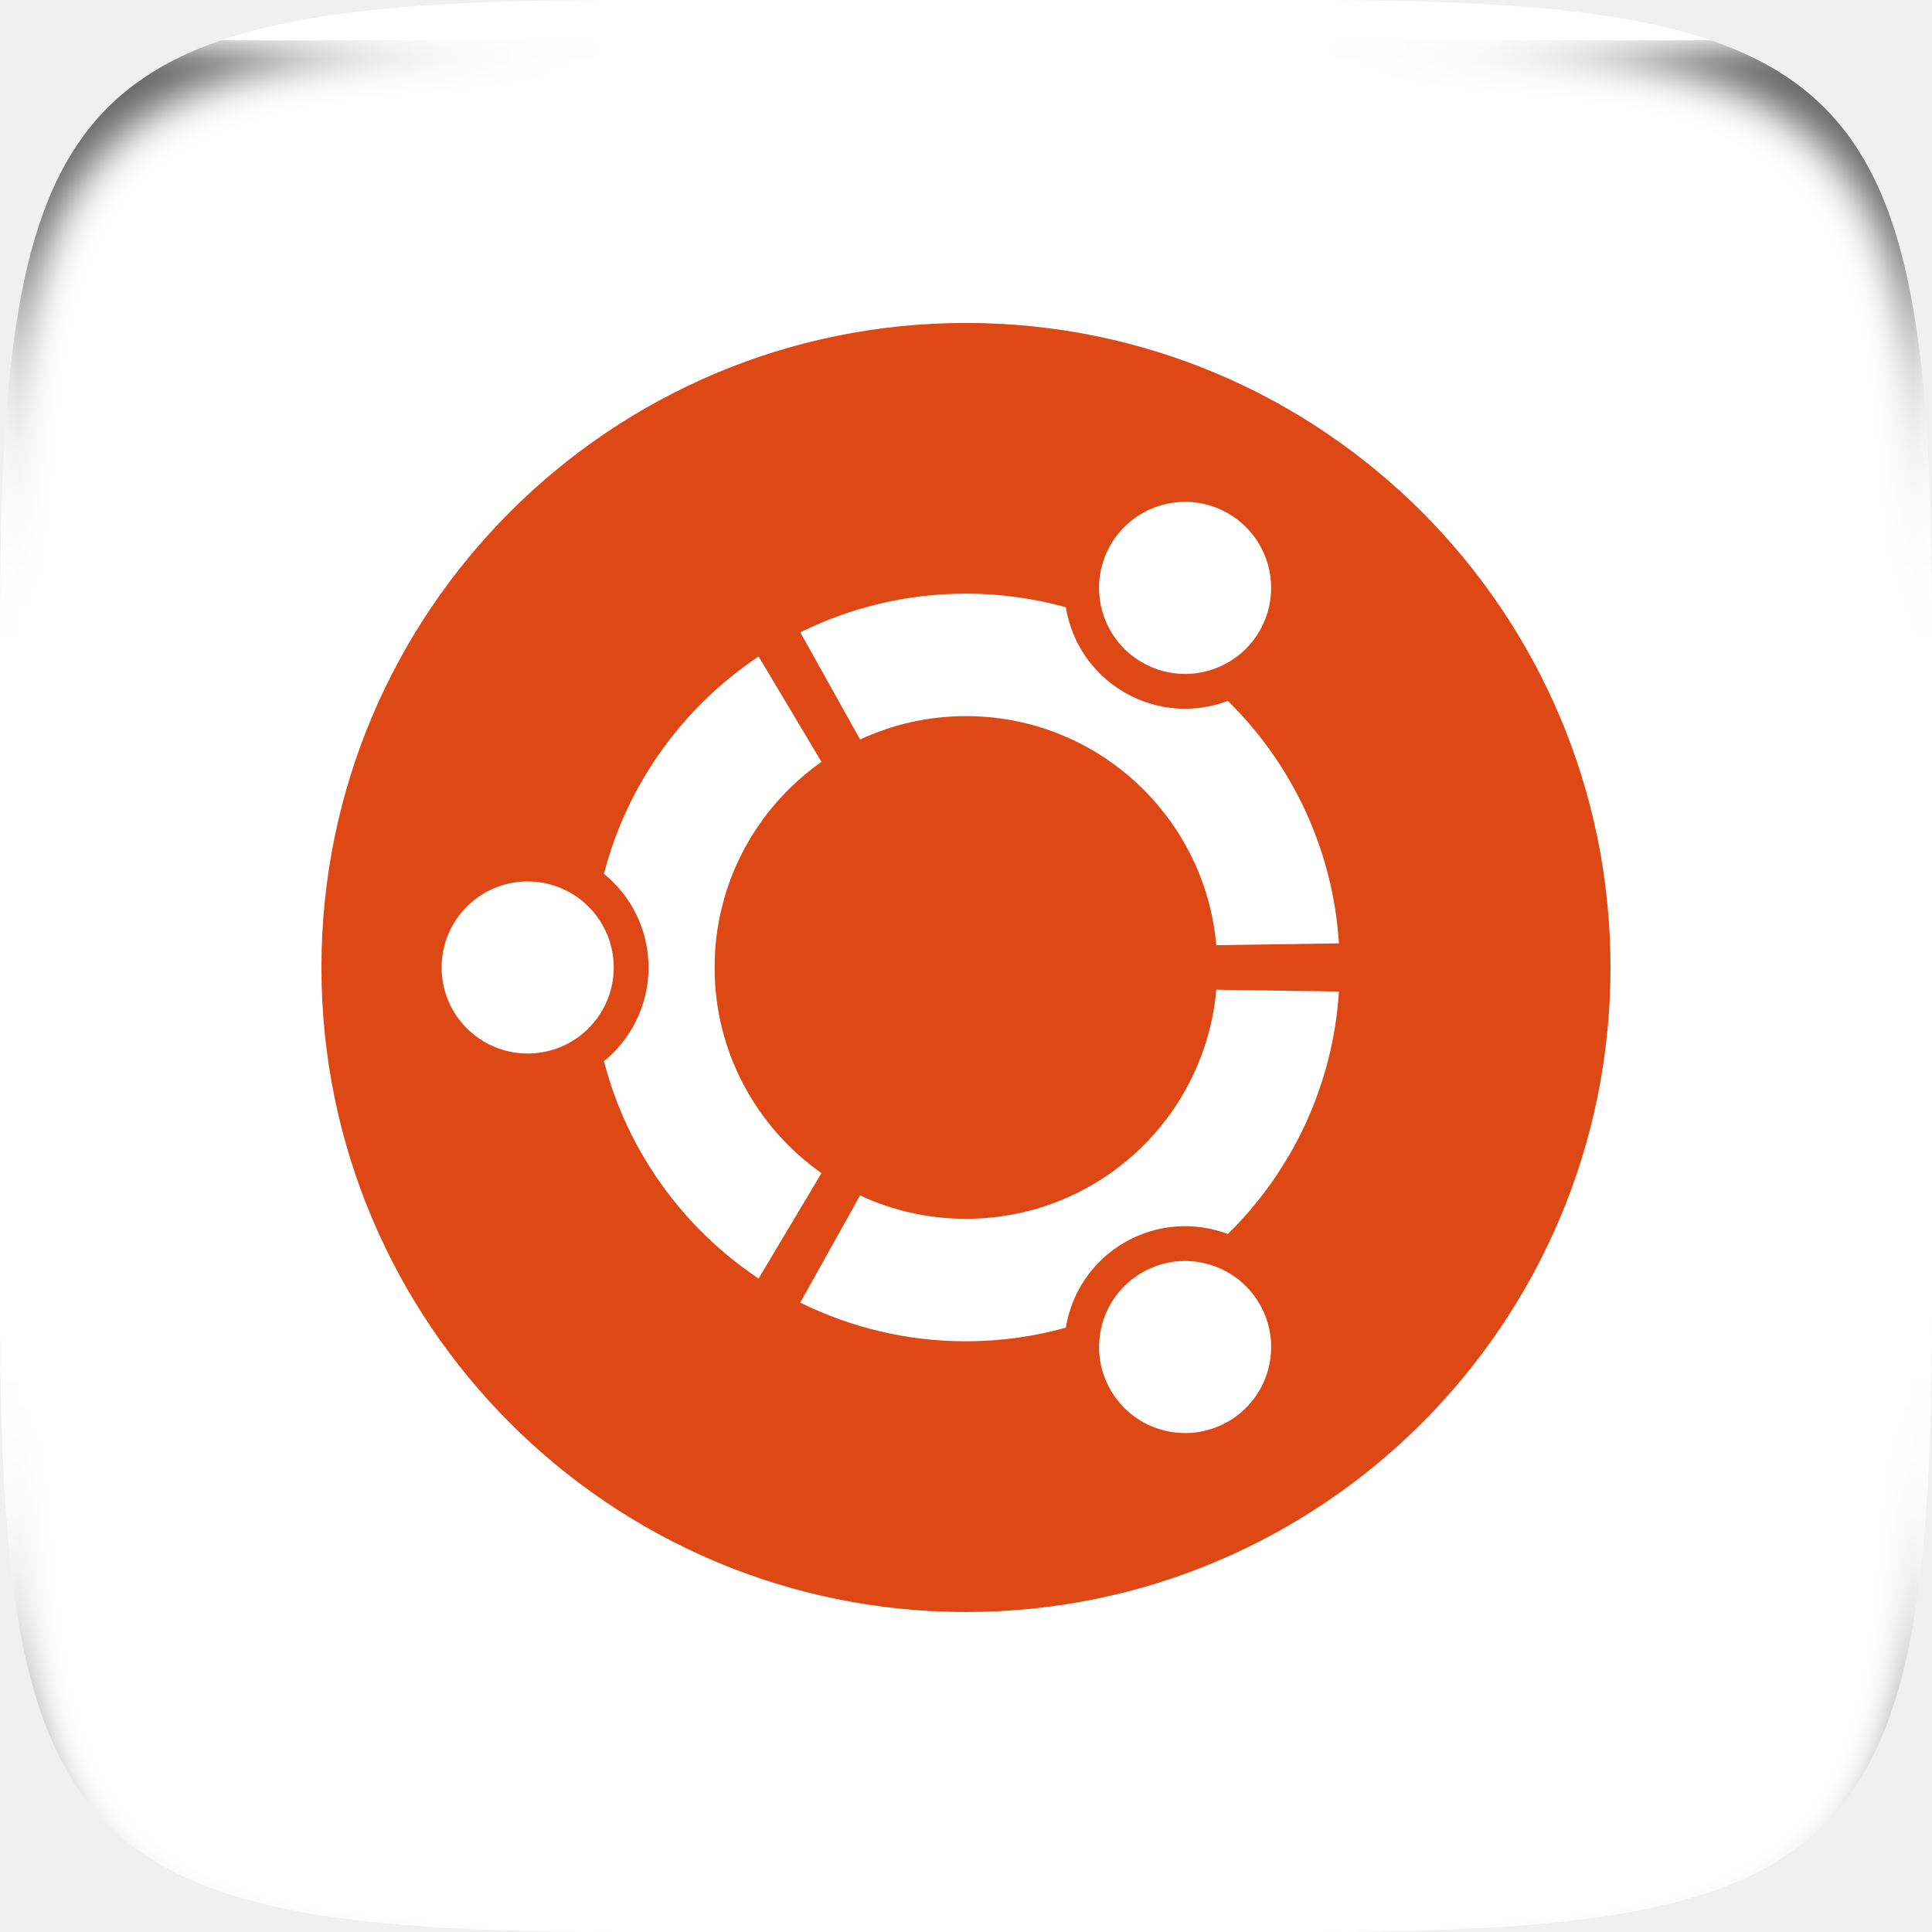
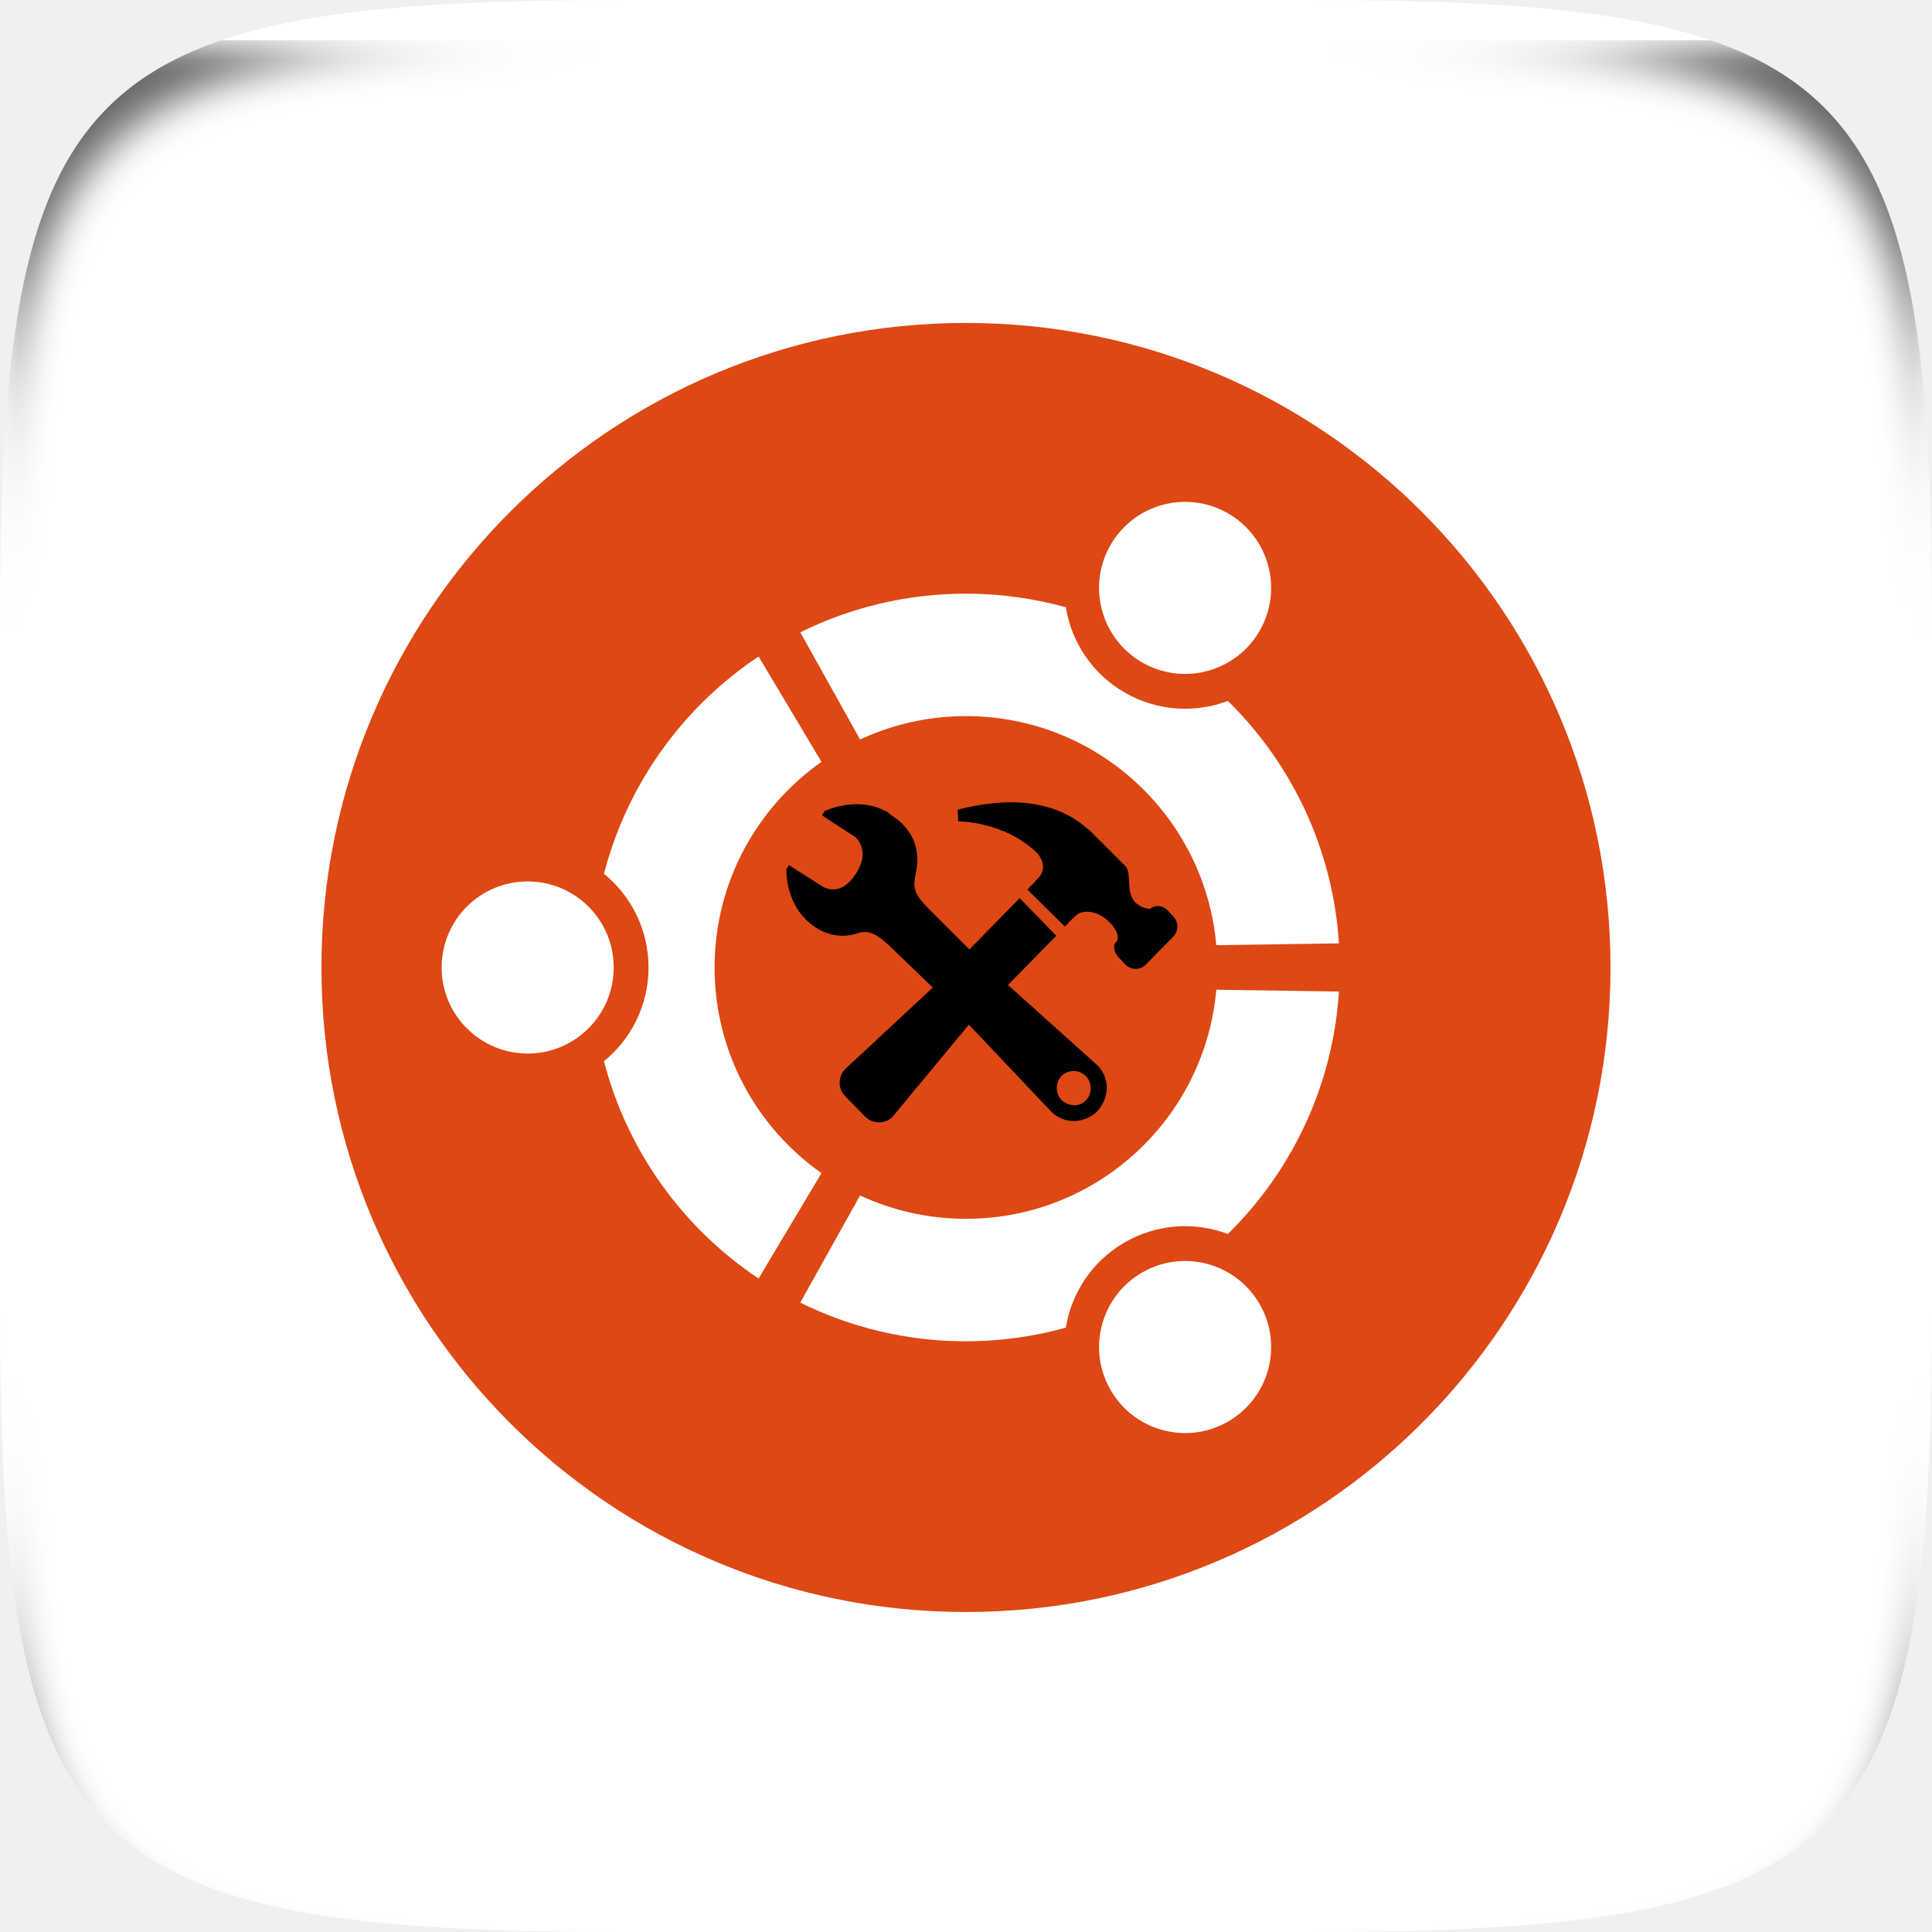
<svg xmlns="http://www.w3.org/2000/svg" width="96" height="96" id="svg6517" version="1.1">
  <defs id="defs6519">
    <linearGradient id="Background">
      <stop id="stop4178" offset="0" style="stop-color:#b8b8b8;stop-opacity:1" />
      <stop id="stop4180" offset="1" style="stop-color:#c9c9c9;stop-opacity:1" />
    </linearGradient>
    <filter style="color-interpolation-filters:sRGB;" id="filter1121">
      <feFlood flood-opacity="0.6" flood-color="rgb(0,0,0)" result="flood" id="feFlood1123" />
      <feComposite in="flood" in2="SourceGraphic" operator="out" result="composite1" id="feComposite1125" />
      <feGaussianBlur in="composite1" stdDeviation="1" result="blur" id="feGaussianBlur1127" />
      <feOffset dx="0" dy="2" result="offset" id="feOffset1129" />
      <feComposite in="offset" in2="SourceGraphic" operator="atop" result="composite2" id="feComposite1131" />
    </filter>
    <filter style="color-interpolation-filters:sRGB;" id="filter950">
      <feFlood flood-opacity="0.25" flood-color="rgb(0,0,0)" result="flood" id="feFlood952" />
      <feComposite in="flood" in2="SourceGraphic" operator="in" result="composite1" id="feComposite954" />
      <feGaussianBlur in="composite1" stdDeviation="1" result="blur" id="feGaussianBlur956" />
      <feOffset dx="0" dy="1" result="offset" id="feOffset958" />
      <feComposite in="SourceGraphic" in2="offset" operator="over" result="composite2" id="feComposite960" />
    </filter>
    <clipPath clipPathUnits="userSpaceOnUse" id="clipPath873">
      <g transform="matrix(0,-0.6666667,0.6660448,0,-258.2599,677)" id="g875" style="fill:#ff00ff;fill-opacity:1;stroke:none;display:inline">
        <path style="fill:#ff00ff;fill-opacity:1;stroke:none;display:inline" d="m 46.703,898.228 50.595,0 C 138.162,898.228 144,904.065 144,944.926 l 0,50.738 c 0,40.861 -5.838,46.698 -46.703,46.698 l -50.595,0 C 5.838,1042.362 0,1036.525 0,995.664 L 0,944.926 C 0,904.065 5.838,898.228 46.703,898.228 Z" id="path877" />
      </g>
    </clipPath>
    <filter id="filter891">
      <feGaussianBlur stdDeviation="0.72" id="feGaussianBlur893" />
    </filter>
  </defs>
  <g id="layer1" transform="translate(268,-635.2908)" style="display:inline">
    <path style="fill:#ffffff;fill-opacity:1;stroke:none;display:inline;filter:url(#filter1121)" d="m -268,700.156 0,-33.73 c 0,-27.243 3.888,-31.135 31.103,-31.135 l 33.794,0 c 27.215,0 31.103,3.892 31.103,31.135 l 0,33.73 c 0,27.243 -3.888,31.135 -31.103,31.135 l -33.794,0 C -264.112,731.291 -268,727.399 -268,700.156 Z" id="path6455" />
  </g>
  <g id="layer3" style="display:inline">
    <path style="fill:#dd4814" d="m 80.025,48.074 c 0,17.687 -14.339,32.026 -32.027,32.026 -17.688,0 -32.026,-14.339 -32.026,-32.026 0,-17.688 14.338,-32.027 32.026,-32.027 17.688,0 32.027,14.339 32.027,32.027 z" id="path4010" />
    <path style="fill:#ffffff" d="m 26.22,43.798 c -2.362,0 -4.276,1.914 -4.276,4.276 0,2.361 1.914,4.275 4.276,4.275 2.361,0 4.275,-1.914 4.275,-4.275 0,-2.362 -1.914,-4.276 -4.275,-4.276 z m 30.53,19.433 c -2.045,1.181 -2.745,3.795 -1.565,5.839 1.181,2.045 3.795,2.746 5.84,1.565 2.045,-1.18 2.745,-3.794 1.564,-5.839 -1.18,-2.044 -3.795,-2.745 -5.839,-1.565 z M 35.508,48.074 c 0,-4.226 2.1,-7.958 5.311,-10.218 l -3.126,-5.236 c -3.742,2.5 -6.525,6.322 -7.682,10.798 1.351,1.101 2.214,2.777 2.214,4.657 0,1.879 -0.863,3.555 -2.214,4.656 1.156,4.477 3.94,8.299 7.682,10.799 L 40.819,58.292 C 37.608,56.032 35.508,52.3 35.508,48.074 z M 47.998,35.583 c 6.525,0 11.878,5.003 12.439,11.382 l 6.094,-0.089 c -0.3,-4.71 -2.357,-8.94 -5.519,-12.048 -1.626,0.614 -3.504,0.521 -5.127,-0.416 -1.625,-0.938 -2.645,-2.521 -2.924,-4.238 -1.58,-0.437 -3.243,-0.676 -4.962,-0.676 -2.957,0 -5.751,0.694 -8.232,1.923 l 2.971,5.324 c 1.599,-0.744 3.381,-1.162 5.261,-1.162 z m 0,24.98 c -1.88,0 -3.662,-0.418 -5.262,-1.162 l -2.971,5.324 c 2.482,1.229 5.276,1.923 8.233,1.923 1.719,0 3.382,-0.238 4.962,-0.676 0.279,-1.718 1.299,-3.3 2.925,-4.239 1.623,-0.937 3.501,-1.03 5.127,-0.416 3.162,-3.109 5.219,-7.338 5.519,-12.048 l -6.094,-0.089 c -0.561,6.38 -5.913,11.382 -12.439,11.382 z m 8.751,-27.649 c 2.045,1.181 4.659,0.48 5.839,-1.564 1.181,-2.045 0.481,-4.659 -1.564,-5.84 -2.045,-1.18 -4.659,-0.48 -5.84,1.565 -1.18,2.044 -0.48,4.658 1.565,5.839 z" id="path4012" />
+     <g id="g3061" transform="matrix(0.1262626,0,0,0.1262626,71.11812,3.490731)">
+       <rect x="-312.667" y="275" width="275" height="305" id="rect3063" style="fill:none" />
+       <path d="m -131.368,391.6 c 5,5 4.8,13 -0.2,18.199 -5.2,5 -13.199,5 -18.199,-0.199 l -32.2,-34 -29.999,36.199 c -2.8,3 -7.8,3 -10.8,0 l -7.8,-8 c -3,-2.799 -3,-7.799 0,-10.799 l 34.399,-32 -16.6,-16 c -5.4,-5.2 -8.601,-6.8 -13,-5.4 -4.4,1.6 -10.6,1.6 -16.399,-2.2 -12.4,-8 -11.601,-23 -11.601,-23 l 1,-1.6 c 0,0 11.2,7.2 12.6,8 1.801,1.4 8,4.2 13.601,-4.4 5.8,-8.6 1,-14 -0.601,-15 -1.399,-0.8 -12.6,-8.2 -12.6,-8.2 l 1,-1.6 c 0,0 13,-6.6 25.199,0.6 0,0.4 3,2.2 4.2,3.2 7.8,7 7.8,14.8 6.4,21.2 -1.2,5.8 0,7.8 4.6,12.8 l 16.6,16.6 19.8,-20.2 14.399,14.8 -18.999,19.4 35.2,31.6 z m 29.8,-50.6 -10.8,11 c -2.2,2.2 -5.601,2.2 -8,0 l -2.4,-2.6 c -1.8,-1.6 -2.6,-4.6 -1.6,-6 1.8,-1.2 1.2,-4.8 -2.2,-8 -4.8,-5 -11,-5.2 -13.399,-2.6 -1,0.8 -4.2,4.2 -4.2,4.2 l -14.8,-14.6 2.4,-2.4 c 0,0 0.6,-0.6 1.8,-2 4.6,-4.6 -0.2,-9.8 -0.2,-9.8 -13,-12.8 -31.199,-12.6 -31.199,-12.6 l -0.2,-4.6 c 36.6,-9.4 50.399,6.6 55.399,11.6 4.6,4.6 9.399,9.399 10.6,10.6 2.6,2.6 0,10 3.8,14.2 1.8,1.8 4.2,2.6 6,2.6 2,-1.8 5.2,-1.2 6.8,0.6 l 2.2,2.4 c 2.199,2.2 2.199,5.6 -0.001,8 z m -34.399,54.799 c -2.601,-2.6 -6.8,-2.6 -9.601,0 -2.399,2.6 -2.399,7 0,9.4 2.801,2.6 7,3 9.601,0.2 2.599,-2.399 2.599,-7 0,-9.6 z" id="path3065" style="fill:#000000" />
+     </g>
  </g>
  <g id="layer2" style="display:none">
    <g style="display:inline" transform="translate(-340,-581)" id="g4394" clip-path="none">
      <g id="g855">
        <g id="g870" clip-path="url(#clipPath873)" style="opacity:0.6;filter:url(#filter891)">
          <path transform="matrix(1.499999,0,0,1.499999,-29.99979,-237.5428)" d="m 264,552.362 c 0,6.627 -5.373,12 -12,12 -6.627,0 -12,-5.373 -12,-12 0,-6.627 5.373,-12 12,-12 6.627,0 12,5.373 12,12 z" id="path844" style="color:#000000;fill:#000000;fill-opacity:1;fill-rule:nonzero;stroke:none;stroke-width:4;marker:none;visibility:visible;display:inline;overflow:visible;enable-background:accumulate" />
        </g>
        <g id="g862">
          <path style="color:#000000;fill:#f5f5f5;fill-opacity:1;fill-rule:nonzero;stroke:none;stroke-width:4;marker:none;visibility:visible;display:inline;overflow:visible;enable-background:accumulate" id="path4398" d="m 264,552.362 c 0,6.627 -5.373,12 -12,12 -6.627,0 -12,-5.373 -12,-12 0,-6.627 5.373,-12 12,-12 6.627,0 12,5.373 12,12 z" transform="matrix(1.499999,0,0,1.499999,-29.99979,-238.5428)" />
          <path transform="matrix(1.25,0,0,1.25,33,-100.4527)" d="m 264,552.362 c 0,6.627 -5.373,12 -12,12 -6.627,0 -12,-5.373 -12,-12 0,-6.627 5.373,-12 12,-12 6.627,0 12,5.373 12,12 z" id="path4400" style="color:#000000;fill:#dd4814;fill-opacity:1;fill-rule:nonzero;stroke:none;stroke-width:4;marker:none;visibility:visible;display:inline;overflow:visible;enable-background:accumulate" />
          <path style="color:#000000;fill:#f5f5f5;fill-opacity:1;fill-rule:nonzero;stroke:none;stroke-width:3;marker:none;visibility:visible;display:inline;overflow:visible;enable-background:accumulate" id="path4459" d="m 669.817,595.777 c -0.391,0.226 -3.626,-1.903 -4.076,-1.951 -0.449,-0.047 -4.057,1.363 -4.392,1.061 -0.336,-0.302 0.69,-4.037 0.596,-4.479 -0.094,-0.442 -2.55,-3.437 -2.366,-3.85 0.184,-0.413 4.053,-0.592 4.444,-0.818 0.391,-0.226 2.481,-3.487 2.93,-3.44 0.449,0.047 1.815,3.671 2.151,3.974 0.336,0.302 4.083,1.282 4.177,1.724 0.094,0.442 -2.931,2.861 -3.115,3.274 -0.184,0.413 0.043,4.279 -0.349,4.505 z" transform="matrix(1.511423,-0.1636638,0.1636638,1.511423,-755.3735,-191.9365)" />
        </g>
      </g>
    </g>
  </g>
</svg>
